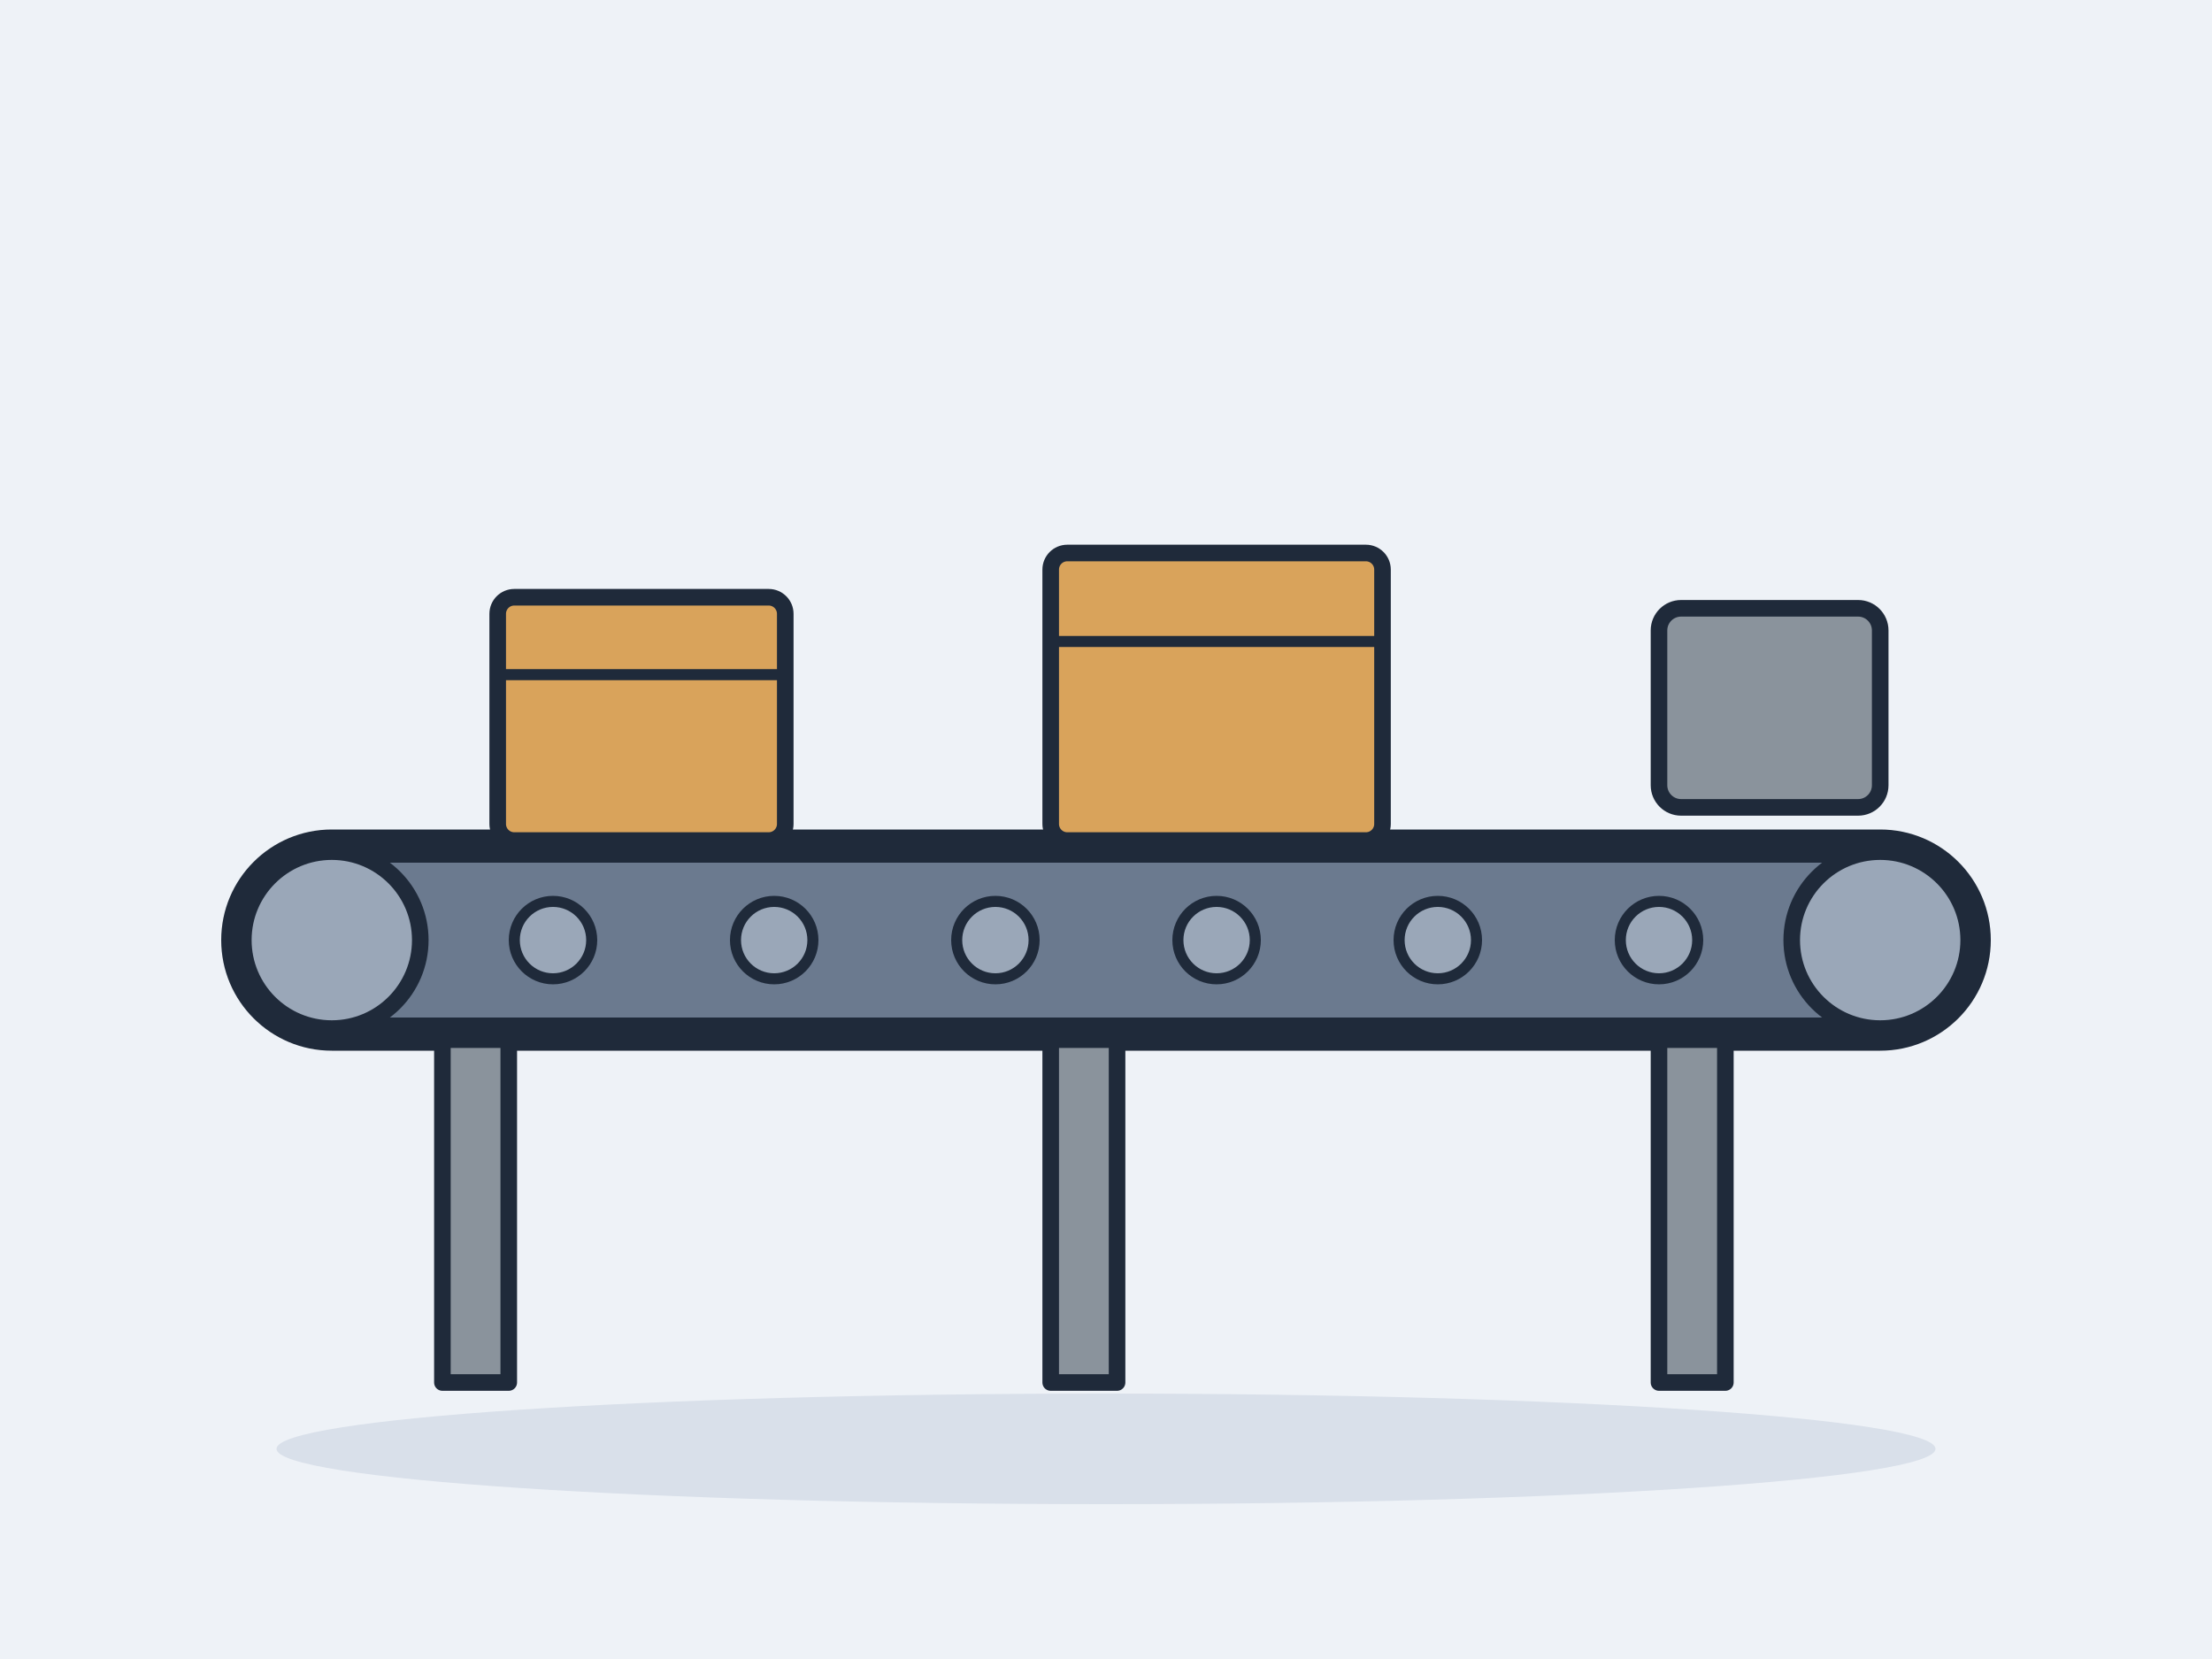
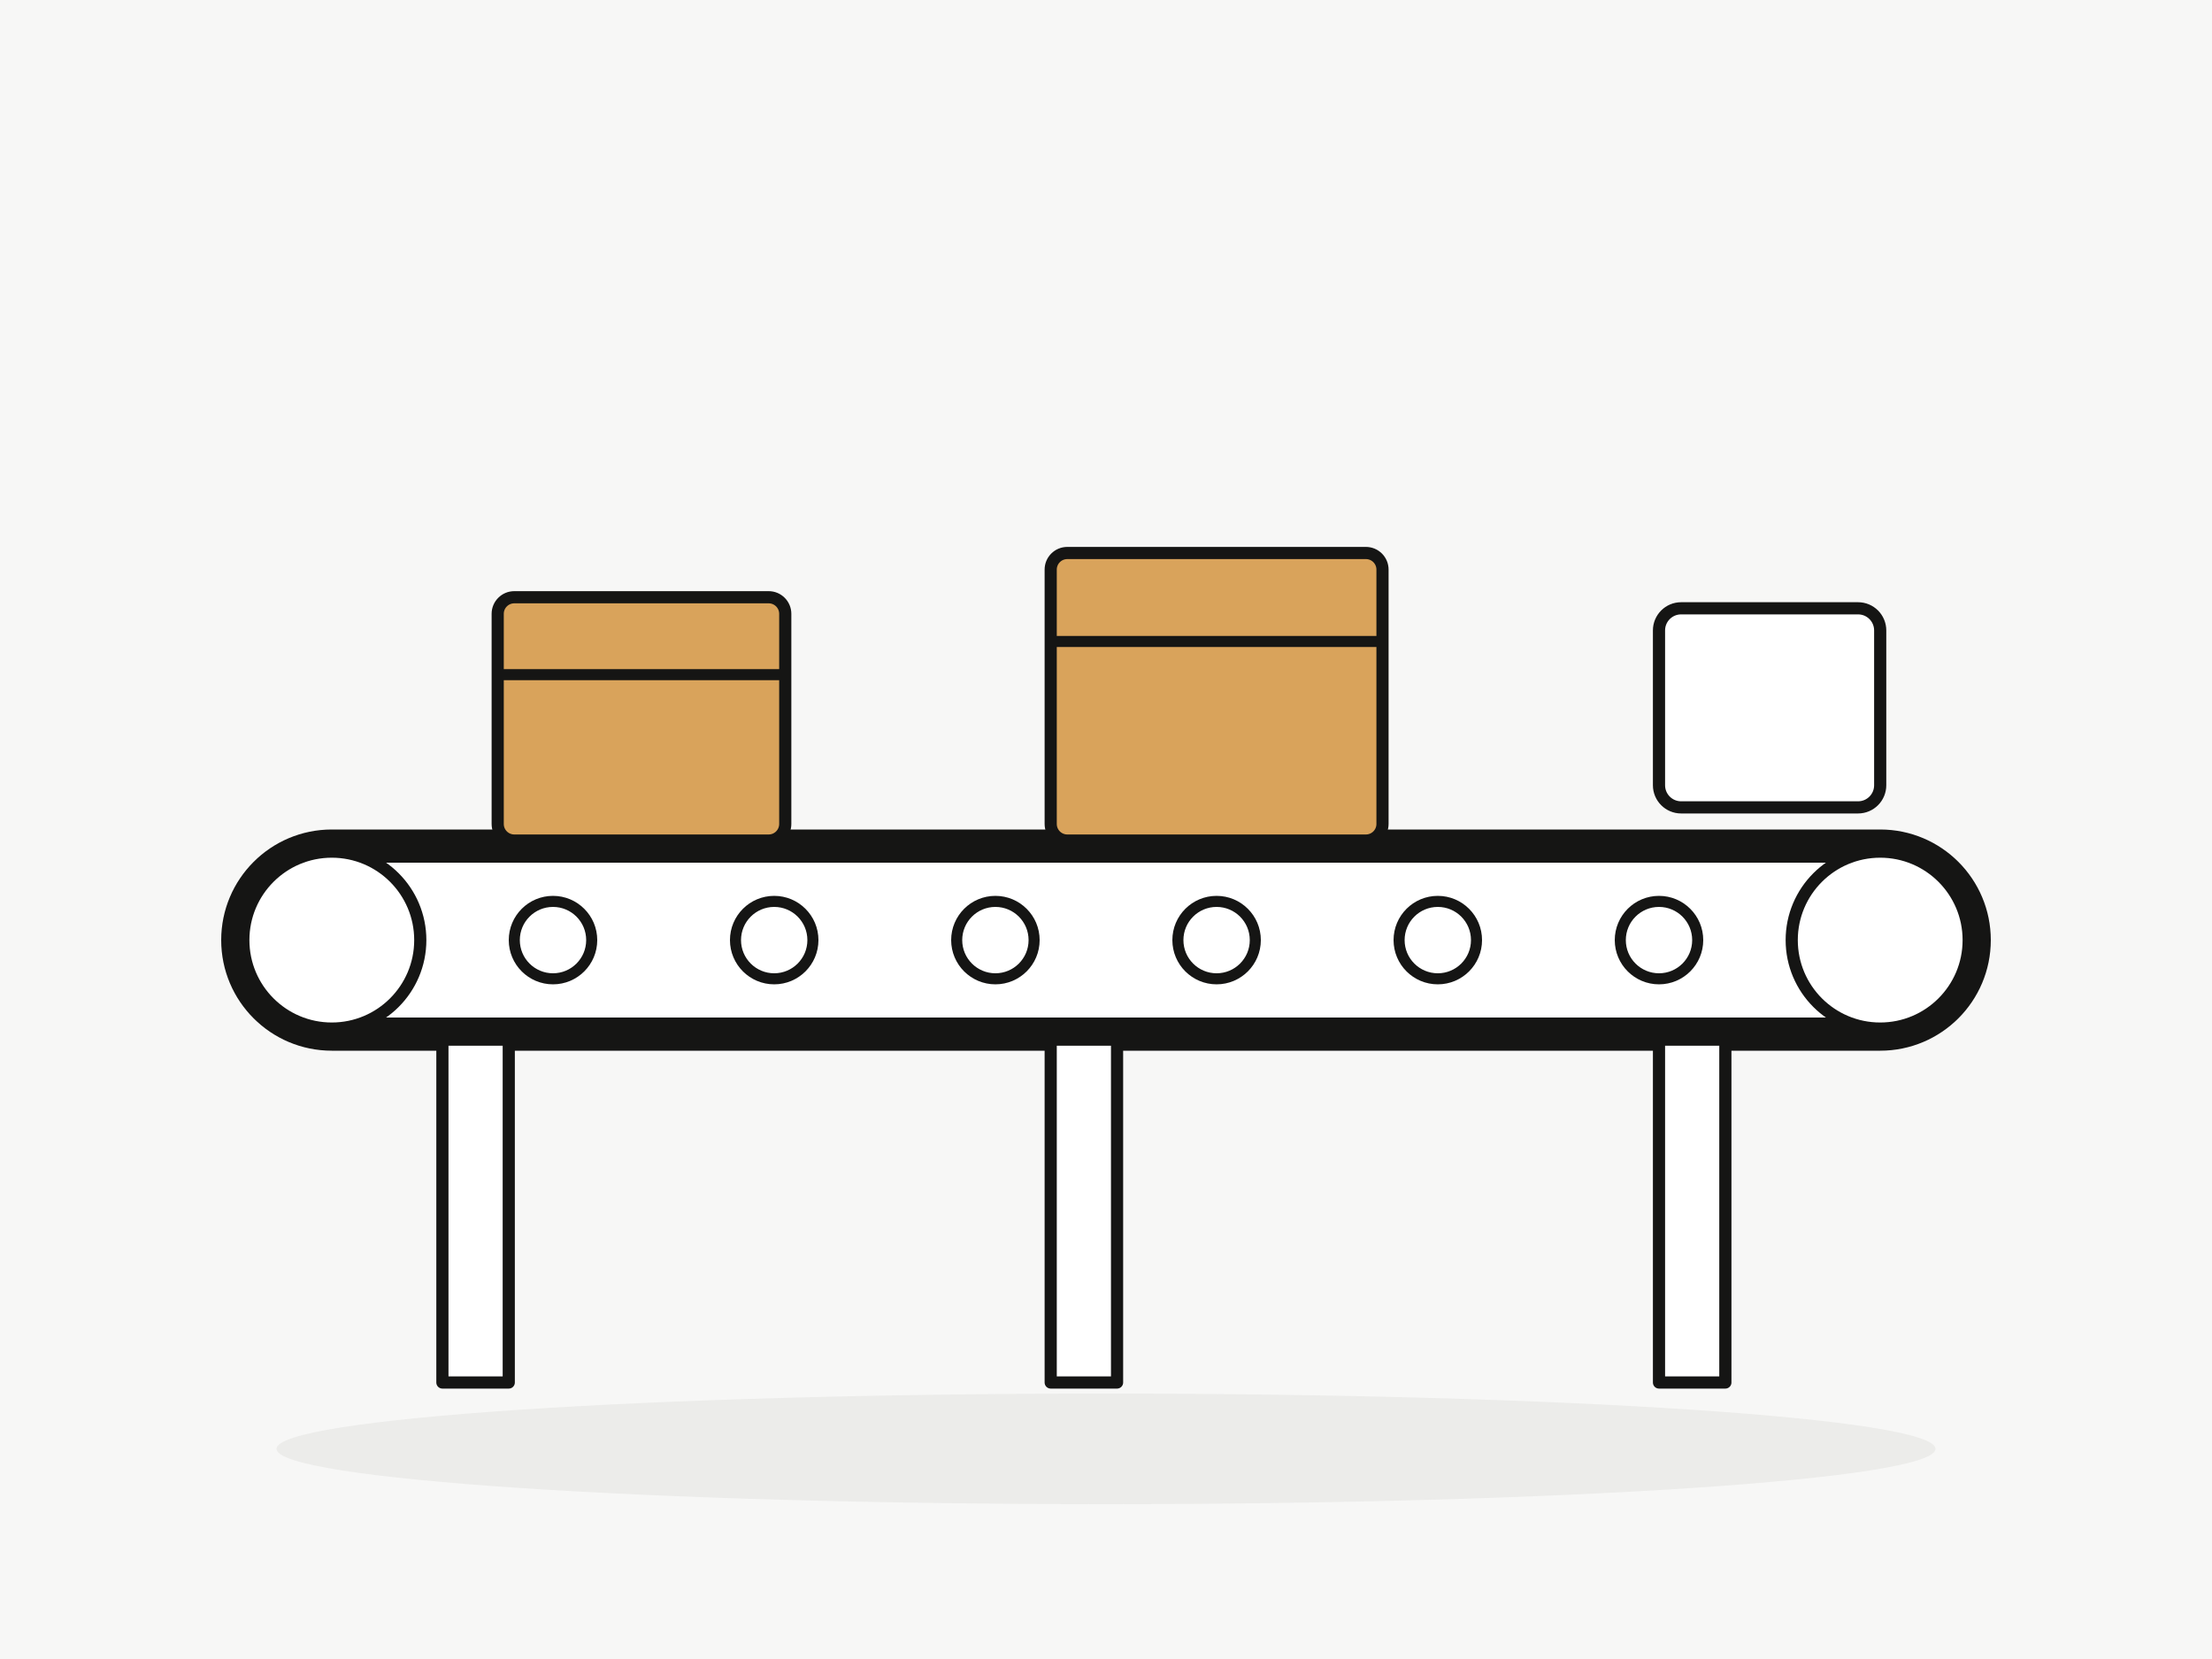
<svg xmlns="http://www.w3.org/2000/svg" viewBox="0 0 400 300">
-   <rect width="400" height="300" fill="#eef2f7" />
-   <ellipse cx="200" cy="262" rx="150" ry="10" fill="#d9e0ea" />
-   <rect x="40" y="150" width="320" height="40" rx="20" fill="#1f2a3a" />
-   <rect x="46" y="156" width="308" height="28" rx="14" fill="#6b7a8f" />
-   <circle cx="60" cy="170" r="16" fill="#9aa7b8" stroke="#1f2a3a" stroke-width="3" stroke-linejoin="round" />
-   <circle cx="340" cy="170" r="16" fill="#9aa7b8" stroke="#1f2a3a" stroke-width="3" stroke-linejoin="round" />
-   <circle cx="100" cy="170" r="7" fill="#9aa7b8" stroke="#1f2a3a" stroke-width="2" />
-   <circle cx="140" cy="170" r="7" fill="#9aa7b8" stroke="#1f2a3a" stroke-width="2" />
-   <circle cx="180" cy="170" r="7" fill="#9aa7b8" stroke="#1f2a3a" stroke-width="2" />
-   <circle cx="220" cy="170" r="7" fill="#9aa7b8" stroke="#1f2a3a" stroke-width="2" />
-   <circle cx="260" cy="170" r="7" fill="#9aa7b8" stroke="#1f2a3a" stroke-width="2" />
-   <circle cx="300" cy="170" r="7" fill="#9aa7b8" stroke="#1f2a3a" stroke-width="2" />
-   <rect x="90" y="108" width="52" height="44" rx="3" fill="#d9a35b" stroke="#1f2a3a" stroke-width="3" stroke-linejoin="round" />
-   <rect x="190" y="100" width="60" height="52" rx="3" fill="#d9a35b" stroke="#1f2a3a" stroke-width="3" stroke-linejoin="round" />
-   <line x1="90" y1="122" x2="142" y2="122" stroke="#1f2a3a" stroke-width="2" />
-   <line x1="190" y1="116" x2="250" y2="116" stroke="#1f2a3a" stroke-width="2" />
-   <rect x="80" y="188" width="12" height="62" fill="#8A939C" stroke="#1f2a3a" stroke-width="3" stroke-linejoin="round" />
-   <rect x="190" y="188" width="12" height="62" fill="#8A939C" stroke="#1f2a3a" stroke-width="3" stroke-linejoin="round" />
-   <rect x="300" y="188" width="12" height="62" fill="#8A939C" stroke="#1f2a3a" stroke-width="3" stroke-linejoin="round" />
-   <rect x="300" y="110" width="40" height="36" rx="4" fill="#8A939C" stroke="#1f2a3a" stroke-width="3" stroke-linejoin="round" />
+   <rect width="400" height="300" fill="#F7F7F6" />
+   <ellipse cx="200" cy="262" rx="150" ry="10" fill="#ECECEA" />
+   <rect x="40" y="150" width="320" height="40" rx="20" fill="#151514" />
+   <rect x="46" y="156" width="308" height="28" rx="14" fill="#FFFFFF" />
+   <circle cx="60" cy="170" r="16" fill="#FFFFFF" stroke="#151514" stroke-width="2.2" stroke-linejoin="round" />
+   <circle cx="340" cy="170" r="16" fill="#FFFFFF" stroke="#151514" stroke-width="2.2" stroke-linejoin="round" />
+   <circle cx="100" cy="170" r="7" fill="#FFFFFF" stroke="#151514" stroke-width="2" />
+   <circle cx="140" cy="170" r="7" fill="#FFFFFF" stroke="#151514" stroke-width="2" />
+   <circle cx="180" cy="170" r="7" fill="#FFFFFF" stroke="#151514" stroke-width="2" />
+   <circle cx="220" cy="170" r="7" fill="#FFFFFF" stroke="#151514" stroke-width="2" />
+   <circle cx="260" cy="170" r="7" fill="#FFFFFF" stroke="#151514" stroke-width="2" />
+   <circle cx="300" cy="170" r="7" fill="#FFFFFF" stroke="#151514" stroke-width="2" />
+   <rect x="90" y="108" width="52" height="44" rx="3" fill="#d9a35b" stroke="#151514" stroke-width="2.2" stroke-linejoin="round" />
+   <rect x="190" y="100" width="60" height="52" rx="3" fill="#d9a35b" stroke="#151514" stroke-width="2.2" stroke-linejoin="round" />
+   <line x1="90" y1="122" x2="142" y2="122" stroke="#151514" stroke-width="2" />
+   <line x1="190" y1="116" x2="250" y2="116" stroke="#151514" stroke-width="2" />
+   <rect x="80" y="188" width="12" height="62" fill="#FFFFFF" stroke="#151514" stroke-width="2.2" stroke-linejoin="round" />
+   <rect x="190" y="188" width="12" height="62" fill="#FFFFFF" stroke="#151514" stroke-width="2.2" stroke-linejoin="round" />
+   <rect x="300" y="188" width="12" height="62" fill="#FFFFFF" stroke="#151514" stroke-width="2.2" stroke-linejoin="round" />
+   <rect x="300" y="110" width="40" height="36" rx="4" fill="#FFFFFF" stroke="#151514" stroke-width="2.2" stroke-linejoin="round" />
</svg>
